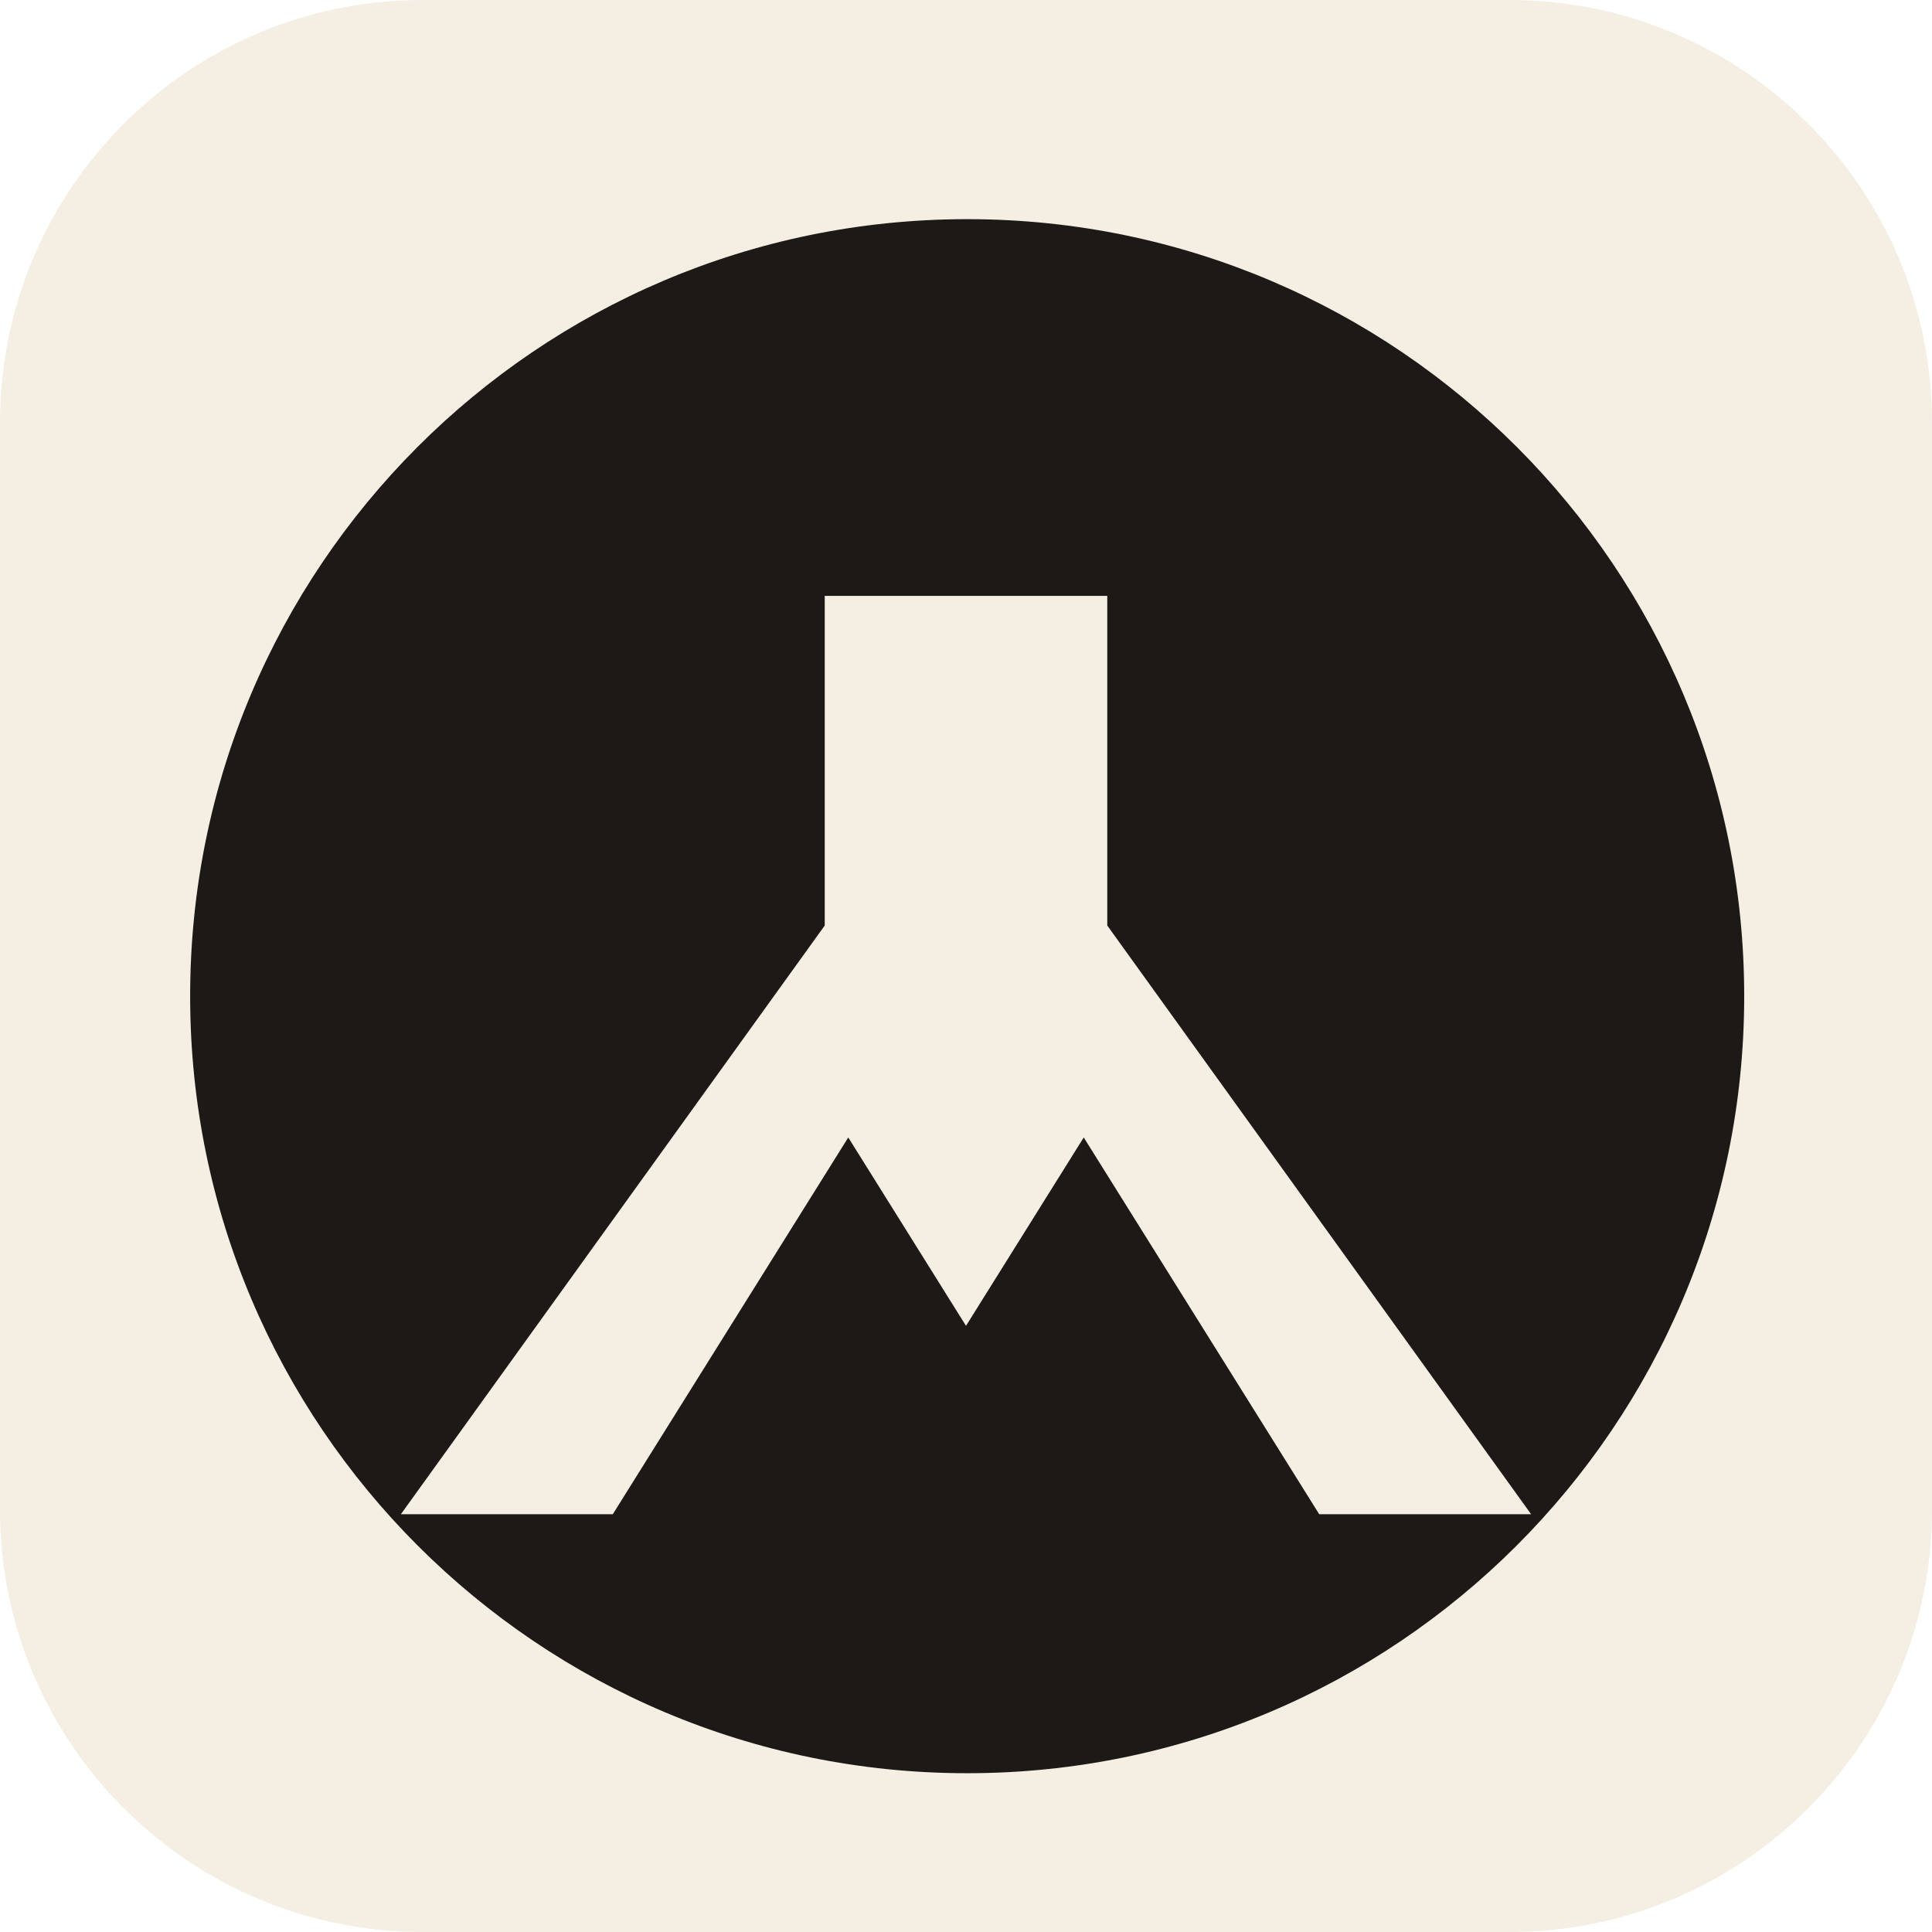
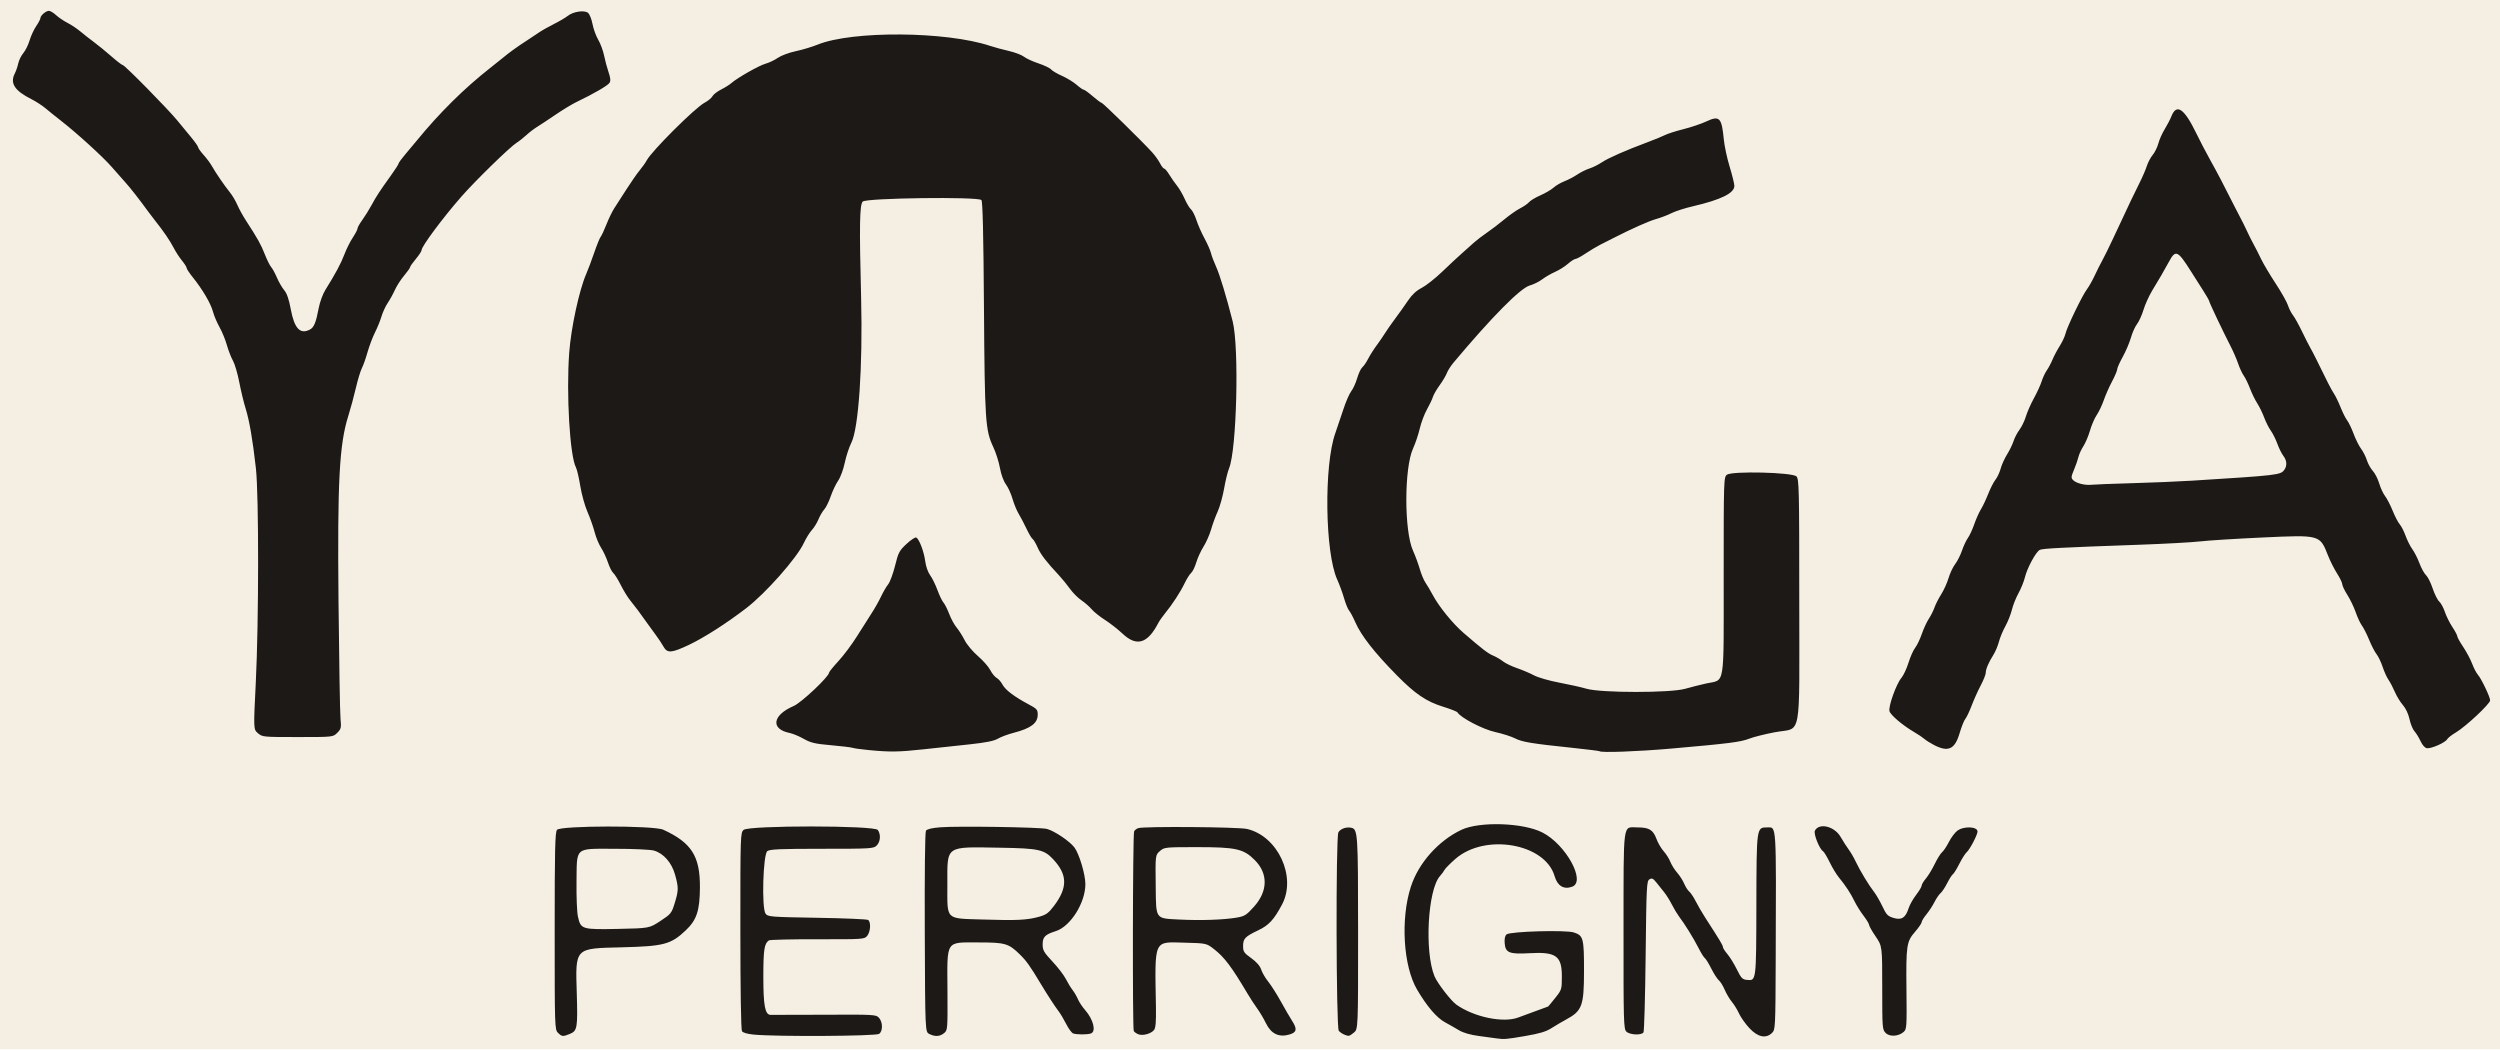
- <svg xmlns="http://www.w3.org/2000/svg" viewBox="0 0 64 64">
-   <rect width="64" height="64" rx="14" fill="#f4eee3" />
-   <g transform="translate(32 33) scale(0.39) translate(-232 -92)" fill="#1c1916">
-     <path fill-rule="evenodd" d="M232 26a66 66 0 1 0 .2 0z M220 58h24v28l36 50h-18l-20-32-10 16-10-16-20 32h-18l36-50V58z" />
-   </g>
+ <svg xmlns="http://www.w3.org/2000/svg" viewBox="103.4 34.4 1521.6 638.6" fill="#1c1916">
+   <rect x="103.4" y="34.4" width="1521.6" height="638.6" fill="#f4eee3" />
+   <path fill-rule="evenodd" d="M1014.00 666.37C1012.62 666.18 1007.87 665.53 1003.43 664.93C998.26 664.24 993.95 662.99 991.43 661.47C989.27 660.17 985.44 657.98 982.92 656.62C977.82 653.86 971.91 646.95 965.89 636.72C957.48 622.44 955.75 593.77 962.11 574.09C966.75 559.73 978.77 546.18 992.80 539.50C1003.86 534.24 1030.42 535.09 1042.17 541.09C1056.39 548.34 1068.80 570.84 1060.36 574.05C1055.24 576.00 1051.33 573.66 1049.57 567.59C1043.79 547.71 1007.23 541.40 989.20 557.17C986.06 559.92 983.10 562.91 982.61 563.83C982.13 564.75 980.88 566.44 979.84 567.59C972.38 575.85 970.31 613.55 976.49 628.58C978.21 632.77 986.47 643.49 989.79 645.85C1000.53 653.46 1018.36 657.17 1027.50 653.68C1032.79 651.67 1045.46 647.01 1045.66 647.00C1045.76 647.00 1047.67 644.69 1049.91 641.87C1053.95 636.81 1054.00 636.63 1054.00 628.54C1054.00 616.15 1050.41 613.62 1034.18 614.56C1022.02 615.26 1019.63 614.28 1019.20 608.39C1019.00 605.73 1019.41 603.91 1020.38 603.10C1022.57 601.29 1056.40 600.32 1061.29 601.93C1067.12 603.85 1067.50 605.31 1067.49 625.61C1067.47 646.57 1066.32 649.67 1056.69 654.87C1054.02 656.32 1049.92 658.73 1047.57 660.24C1044.39 662.29 1040.35 663.49 1031.56 664.99C1019.92 666.98 1018.87 667.06 1014.00 666.37Z M443.00 663.00C441.04 661.04 441.00 659.67 441.00 601.19C441.00 551.77 441.24 541.05 442.39 539.49C444.32 536.85 501.33 536.76 507.07 539.39C524.28 547.27 529.51 555.50 529.40 574.50C529.31 588.71 527.45 594.34 520.74 600.68C511.74 609.20 507.43 610.34 481.85 610.97C452.92 611.68 453.61 610.97 454.45 639.18C455.07 659.83 454.74 661.79 450.40 663.61C446.04 665.43 445.38 665.38 443.00 663.00Z M562.21 664.10C558.25 663.72 555.58 662.95 554.98 662.00C554.41 661.10 554.02 636.70 554.02 600.90C554.00 542.63 554.04 541.27 555.99 539.51C559.09 536.70 635.61 536.74 637.66 539.55C639.61 542.22 639.30 546.70 637.00 549.00C635.09 550.91 633.67 551.00 603.69 551.00C578.25 551.00 572.02 551.27 570.44 552.42C567.81 554.34 566.88 587.13 569.36 590.50C570.76 592.40 572.30 592.52 600.67 593.00C617.08 593.27 631.06 593.86 631.75 594.31C633.58 595.50 633.27 601.44 631.24 603.95C629.52 606.08 629.05 606.11 600.99 606.06C585.32 606.03 572.00 606.34 571.40 606.75C568.56 608.68 568.00 612.38 568.00 628.98C568.00 646.38 569.01 651.85 572.28 652.09C572.95 652.14 587.69 652.10 605.02 652.01C635.27 651.85 636.62 651.92 638.34 653.82C640.76 656.50 640.83 661.92 638.47 663.65C636.53 665.07 576.12 665.42 562.21 664.10Z M669.00 663.71C666.50 662.44 666.50 662.44 666.26 601.97C666.12 565.80 666.40 540.91 666.96 540.03C667.58 539.05 670.46 538.35 675.60 537.93C685.97 537.08 736.70 537.85 740.61 538.92C745.23 540.17 754.40 546.35 757.31 550.16C760.24 554.01 764.00 566.57 764.00 572.54C764.00 583.90 754.94 598.29 746.00 601.12C739.47 603.18 738.00 604.65 738.00 609.15C738.00 612.78 738.69 613.98 744.00 619.66C747.29 623.18 750.96 627.96 752.13 630.28C753.31 632.60 755.15 635.62 756.23 637.00C757.30 638.38 758.76 640.88 759.47 642.57C760.17 644.26 762.14 647.23 763.84 649.16C768.85 654.87 770.68 662.14 767.42 663.39C765.36 664.18 758.62 664.17 756.54 663.38C755.64 663.03 753.74 660.44 752.32 657.63C750.89 654.81 748.85 651.38 747.79 650.00C745.68 647.28 740.95 640.01 737.00 633.44C730.20 622.12 728.16 619.25 724.00 615.19C717.26 608.61 715.14 608.00 698.99 608.00C678.68 608.00 679.88 606.15 680.06 637.21C680.19 661.06 680.16 661.45 677.99 663.21C675.40 665.31 672.48 665.47 669.00 663.71Z M796.34 663.93C795.17 663.50 793.87 662.60 793.46 661.93C792.63 660.59 792.82 542.63 793.66 540.45C793.95 539.70 795.11 538.78 796.25 538.42C799.89 537.27 857.11 537.71 862.39 538.94C881.19 543.30 892.66 568.07 883.69 584.93C878.78 594.17 875.68 597.53 869.28 600.58C861.16 604.46 860.00 605.66 860.00 610.16C860.00 613.62 860.49 614.36 864.94 617.55C868.21 619.90 870.26 622.26 871.02 624.55C871.64 626.44 873.58 629.76 875.33 631.91C877.07 634.07 880.52 639.51 883.00 643.99C885.48 648.48 888.51 653.71 889.75 655.62C893.06 660.72 892.70 662.71 888.25 664.03C881.85 665.93 877.06 663.66 873.94 657.24C872.52 654.35 870.13 650.30 868.61 648.24C867.10 646.18 864.43 642.09 862.68 639.14C853.04 622.87 848.64 617.02 842.39 612.15C837.70 608.50 837.70 608.50 824.45 608.15C805.27 607.65 806.24 605.48 806.95 647.50C807.09 656.18 806.78 659.99 805.83 661.25C804.11 663.52 799.08 664.94 796.34 663.93Z M921.47 664.05C920.35 663.59 918.89 662.58 918.23 661.78C916.62 659.84 916.38 544.02 917.99 541.03C919.12 538.91 922.64 537.59 925.65 538.17C929.85 538.98 929.97 540.72 929.99 602.18C930.00 660.85 930.00 660.85 927.37 662.93C924.46 665.21 924.38 665.23 921.47 664.05Z M1168.23 660.25C1165.78 657.64 1162.92 653.61 1161.86 651.29C1160.81 648.98 1158.84 645.78 1157.49 644.17C1156.14 642.57 1154.19 639.28 1153.16 636.87C1152.12 634.45 1150.50 631.83 1149.56 631.05C1148.61 630.26 1146.53 627.04 1144.94 623.88C1143.35 620.73 1141.57 617.86 1141.00 617.50C1140.43 617.14 1138.66 614.30 1137.08 611.18C1134.21 605.50 1128.76 596.71 1125.18 592.00C1124.14 590.62 1122.26 587.48 1121.00 585.00C1119.75 582.52 1117.65 579.15 1116.33 577.50C1115.01 575.85 1112.85 573.15 1111.53 571.50C1109.53 569.01 1108.81 568.69 1107.31 569.61C1105.62 570.64 1105.47 573.68 1105.00 616.11C1104.72 641.07 1104.14 662.06 1103.69 662.75C1102.47 664.64 1095.30 664.30 1093.25 662.25C1091.62 660.62 1091.50 656.36 1091.55 600.63C1091.61 532.66 1090.88 538.00 1100.14 538.00C1107.07 538.00 1109.54 539.49 1111.54 544.87C1112.48 547.42 1114.48 550.85 1115.97 552.50C1117.46 554.15 1119.30 557.05 1120.04 558.95C1120.79 560.84 1122.67 563.83 1124.21 565.58C1125.75 567.34 1127.65 570.32 1128.45 572.22C1129.24 574.11 1130.62 576.27 1131.52 577.02C1132.42 577.76 1134.20 580.43 1135.47 582.94C1136.75 585.45 1139.30 589.84 1141.14 592.71C1150.43 607.10 1152.00 609.72 1152.00 610.74C1152.00 611.35 1153.24 613.30 1154.75 615.07C1156.26 616.84 1158.85 621.04 1160.50 624.39C1163.11 629.70 1163.90 630.54 1166.59 630.80C1172.37 631.37 1172.30 631.94 1172.40 585.07C1172.51 537.61 1172.46 538.00 1179.03 538.00C1184.73 538.00 1184.48 534.01 1184.16 619.75C1184.01 659.56 1183.93 661.07 1182.00 663.00C1178.30 666.70 1173.35 665.71 1168.23 660.25Z M1251.11 663.11C1249.07 661.07 1249.00 660.12 1249.00 635.63C1249.00 610.27 1249.00 610.27 1245.00 604.38C1242.80 601.15 1241.00 597.97 1241.00 597.33C1241.00 596.68 1239.47 594.15 1237.60 591.70C1235.73 589.25 1233.26 585.28 1232.10 582.88C1229.83 578.16 1226.69 573.39 1222.50 568.28C1221.05 566.51 1218.56 562.39 1216.98 559.12C1215.40 555.86 1213.58 552.86 1212.95 552.47C1210.72 551.09 1207.06 541.76 1208.03 539.95C1210.66 535.02 1219.94 537.30 1223.68 543.79C1225.17 546.38 1227.39 549.85 1228.62 551.50C1229.85 553.15 1231.81 556.53 1232.96 559.00C1235.43 564.27 1240.90 573.29 1244.10 577.37C1245.34 578.95 1247.59 582.86 1249.11 586.06C1251.52 591.17 1252.35 592.02 1255.93 593.10C1260.82 594.56 1263.21 593.00 1265.08 587.13C1265.72 585.13 1267.76 581.51 1269.62 579.09C1271.48 576.66 1273.00 574.11 1273.00 573.41C1273.00 572.72 1274.16 570.77 1275.58 569.09C1277.00 567.40 1279.43 563.41 1280.97 560.22C1282.51 557.04 1284.54 553.80 1285.47 553.03C1286.40 552.26 1288.23 549.50 1289.54 546.91C1290.86 544.32 1293.13 541.25 1294.60 540.10C1298.43 537.08 1307.00 537.38 1307.00 540.52C1307.00 542.49 1302.26 551.54 1300.43 553.06C1299.56 553.78 1297.53 556.96 1295.94 560.12C1294.35 563.27 1292.58 566.14 1292.00 566.50C1291.43 566.85 1289.88 569.28 1288.56 571.88C1287.24 574.49 1285.41 577.24 1284.50 578.00C1283.60 578.75 1281.92 581.20 1280.79 583.43C1279.65 585.67 1277.43 589.07 1275.86 590.98C1274.29 592.89 1273.00 595.00 1273.00 595.67C1273.00 596.33 1271.22 598.94 1269.04 601.45C1263.77 607.54 1263.46 609.63 1263.75 637.09C1263.99 659.09 1263.88 660.80 1262.13 662.39C1258.99 665.22 1253.58 665.58 1251.11 663.11Z M505.34 594.95C511.75 590.74 512.16 590.23 514.03 584.16C516.44 576.37 516.46 574.63 514.27 566.76C512.23 559.41 507.20 553.70 501.31 552.07C499.22 551.49 488.68 551.01 477.90 551.01C452.75 551.00 454.57 549.43 454.29 571.35C454.18 580.23 454.56 589.64 455.15 592.27C456.87 600.03 457.51 600.23 479.56 599.77C498.62 599.37 498.62 599.37 505.34 594.95Z M735.74 592.40C740.16 591.18 741.58 590.14 744.92 585.73C753.31 574.60 753.16 566.74 744.38 557.36C738.85 551.46 735.59 550.75 712.50 550.36C678.31 549.79 680.00 548.63 680.00 572.53C680.00 594.90 678.39 593.31 701.85 594.06C722.22 594.71 728.47 594.41 735.74 592.40Z M855.99 592.91C860.93 592.07 861.99 591.41 866.64 586.24C875.12 576.82 875.30 566.07 867.11 557.88C860.24 551.00 855.73 550.00 831.65 550.00C812.82 550.00 812.02 550.08 809.52 552.25C806.54 554.83 806.57 554.56 806.82 574.56C807.05 594.11 806.48 593.33 821.17 594.07C834.12 594.73 848.00 594.26 855.99 592.91Z M632.12 490.92C627.50 490.47 623.07 489.86 622.27 489.55C621.47 489.24 615.61 488.54 609.25 487.98C599.46 487.12 596.90 486.52 592.59 484.09C589.79 482.51 585.92 480.89 584.00 480.51C572.23 478.14 573.52 469.66 586.50 464.08C591.16 462.08 608.00 446.19 608.00 443.79C608.00 443.33 610.59 440.15 613.75 436.72C616.91 433.29 621.98 426.52 625.00 421.66C628.02 416.80 632.02 410.50 633.89 407.66C635.75 404.82 638.33 400.25 639.63 397.50C640.92 394.75 642.89 391.38 644.00 390.00C645.10 388.62 646.98 383.55 648.17 378.73C650.16 370.67 650.73 369.59 655.18 365.43C657.84 362.94 660.52 361.20 661.13 361.58C662.96 362.71 665.76 370.17 666.53 375.98C666.95 379.15 668.20 382.73 669.50 384.48C670.74 386.14 672.74 390.20 673.95 393.50C675.16 396.80 676.82 400.24 677.63 401.14C678.44 402.04 680.01 405.16 681.12 408.07C682.23 410.98 684.25 414.70 685.62 416.33C686.99 417.95 689.20 421.44 690.53 424.07C691.88 426.73 695.44 430.98 698.57 433.67C701.66 436.33 705.05 440.17 706.10 442.22C707.15 444.26 708.90 446.41 709.99 447.00C711.09 447.58 712.65 449.36 713.48 450.95C715.16 454.21 720.72 458.45 729.25 462.98C734.48 465.75 735.00 466.33 735.00 469.34C735.00 474.57 730.86 477.69 720.25 480.44C716.83 481.32 712.55 482.92 710.73 484.00C708.37 485.39 703.42 486.38 693.46 487.45C685.78 488.27 673.20 489.63 665.50 490.46C650.40 492.10 645.09 492.17 632.12 490.92Z M1076.92 491.62C1076.69 491.42 1069.30 490.50 1060.50 489.57C1035.58 486.97 1029.80 486.01 1025.50 483.79C1023.30 482.66 1017.85 480.92 1013.40 479.94C1005.89 478.28 992.56 471.33 990.50 468.01C990.18 467.48 986.28 465.93 981.85 464.57C971.58 461.42 964.75 456.79 953.50 445.35C939.81 431.44 931.91 421.33 928.27 413.06C926.93 410.00 925.23 406.82 924.50 406.00C923.77 405.18 922.40 401.80 921.45 398.50C920.50 395.20 918.62 390.07 917.27 387.11C909.82 370.76 909.14 317.53 916.14 298.00C917.22 294.98 919.38 288.59 920.94 283.81C922.49 279.03 924.69 273.94 925.83 272.49C926.97 271.04 928.59 267.47 929.44 264.56C930.29 261.65 931.69 258.67 932.56 257.95C933.43 257.23 935.03 254.89 936.12 252.76C937.21 250.63 939.54 246.95 941.30 244.58C943.06 242.21 945.28 238.98 946.24 237.39C947.19 235.80 949.99 231.80 952.44 228.50C954.90 225.20 958.49 220.15 960.42 217.28C962.81 213.74 965.46 211.28 968.72 209.61C971.35 208.25 976.93 203.85 981.13 199.82C985.32 195.79 990.72 190.76 993.13 188.64C995.53 186.52 998.85 183.56 1000.50 182.06C1002.15 180.57 1005.65 177.88 1008.28 176.10C1010.91 174.32 1015.67 170.69 1018.86 168.04C1022.04 165.39 1026.44 162.30 1028.64 161.18C1030.84 160.06 1033.28 158.37 1034.07 157.41C1034.86 156.46 1037.97 154.59 1041.00 153.26C1044.03 151.93 1047.62 149.82 1049.00 148.57C1050.38 147.32 1053.35 145.59 1055.61 144.71C1057.87 143.84 1061.38 142.00 1063.41 140.62C1065.44 139.25 1068.76 137.60 1070.80 136.95C1072.83 136.31 1076.20 134.64 1078.27 133.24C1082.16 130.62 1092.62 126.02 1106.35 120.88C1110.67 119.27 1115.42 117.32 1116.92 116.54C1118.42 115.77 1123.43 114.17 1128.07 113.00C1132.71 111.83 1138.90 109.74 1141.84 108.36C1149.95 104.56 1151.29 105.90 1152.56 119.12C1152.95 123.18 1154.56 130.72 1156.14 135.87C1157.71 141.03 1159.00 146.28 1159.00 147.55C1159.00 151.97 1150.85 155.97 1133.71 159.96C1128.87 161.08 1123.07 162.95 1120.80 164.10C1118.54 165.26 1114.39 166.85 1111.59 167.64C1107.03 168.92 1096.65 173.53 1085.50 179.23C1083.30 180.35 1079.70 182.17 1077.50 183.28C1075.30 184.38 1071.26 186.80 1068.51 188.64C1065.77 190.49 1062.97 192.00 1062.30 192.00C1061.62 192.00 1059.55 193.34 1057.69 194.97C1055.83 196.60 1052.32 198.81 1049.90 199.87C1047.48 200.93 1043.94 202.98 1042.03 204.42C1040.12 205.86 1036.76 207.53 1034.56 208.12C1028.84 209.66 1011.54 227.14 988.09 255.08C986.43 257.04 984.60 259.93 984.00 261.50C983.41 263.06 981.42 266.40 979.59 268.92C977.75 271.44 975.92 274.62 975.51 276.00C975.11 277.38 973.49 280.78 971.91 283.58C970.34 286.37 968.37 291.59 967.54 295.18C966.71 298.77 964.88 304.21 963.47 307.28C957.99 319.26 957.97 357.68 963.45 369.66C964.74 372.49 966.57 377.43 967.50 380.63C968.43 383.84 969.99 387.59 970.97 388.98C971.94 390.37 973.94 393.75 975.41 396.50C979.22 403.64 987.57 413.92 994.17 419.61C1005.84 429.68 1009.00 432.10 1012.21 433.44C1014.02 434.20 1016.72 435.78 1018.21 436.95C1019.70 438.12 1023.52 439.96 1026.71 441.05C1029.89 442.13 1034.53 444.10 1037.00 445.42C1039.52 446.77 1046.35 448.74 1052.50 449.89C1058.55 451.03 1065.97 452.69 1069.00 453.59C1077.64 456.17 1120.05 456.20 1129.00 453.64C1132.58 452.62 1138.42 451.14 1142.00 450.36C1153.49 447.84 1152.50 454.03 1152.50 384.89C1152.50 326.01 1152.54 324.81 1154.50 323.33C1157.59 320.99 1194.31 321.88 1196.78 324.35C1198.37 325.95 1198.50 331.46 1198.50 400.01C1198.50 486.79 1200.34 476.90 1183.58 480.08C1177.62 481.21 1170.61 482.97 1168.00 484.00C1162.86 486.03 1155.53 486.96 1120.50 490.02C1099.86 491.82 1078.03 492.62 1076.92 491.62Z M1280.50 487.84C1278.30 486.70 1275.67 485.03 1274.66 484.14C1273.64 483.25 1270.88 481.39 1268.51 480.01C1261.53 475.95 1254.11 469.67 1253.42 467.26C1252.62 464.43 1257.53 450.72 1260.69 446.96C1261.96 445.45 1263.90 441.30 1265.00 437.74C1266.10 434.19 1267.91 430.11 1269.04 428.68C1270.16 427.25 1271.98 423.48 1273.07 420.29C1274.17 417.11 1276.10 412.93 1277.36 411.00C1278.63 409.08 1280.19 405.96 1280.84 404.07C1281.49 402.19 1283.33 398.59 1284.92 396.07C1286.52 393.56 1288.51 389.14 1289.36 386.26C1290.20 383.37 1292.01 379.55 1293.37 377.76C1294.74 375.97 1296.62 372.25 1297.55 369.50C1298.48 366.75 1300.10 363.28 1301.16 361.79C1302.22 360.30 1303.95 356.54 1305.02 353.44C1306.09 350.34 1307.90 346.28 1309.04 344.43C1310.19 342.58 1312.19 338.35 1313.49 335.04C1314.78 331.72 1316.78 327.82 1317.92 326.37C1319.06 324.92 1320.48 321.89 1321.08 319.62C1321.68 317.35 1323.43 313.48 1324.97 311.00C1326.51 308.52 1328.28 304.89 1328.91 302.91C1329.54 300.94 1331.18 297.79 1332.56 295.92C1333.94 294.05 1335.70 290.39 1336.47 287.78C1337.25 285.17 1339.43 280.22 1341.33 276.77C1343.23 273.32 1345.34 268.70 1346.03 266.50C1346.72 264.30 1348.13 261.29 1349.17 259.81C1350.20 258.33 1351.76 255.40 1352.62 253.31C1353.48 251.21 1355.46 247.47 1357.02 245.00C1358.58 242.53 1360.16 239.15 1360.53 237.50C1361.43 233.52 1370.71 214.30 1373.57 210.50C1374.81 208.85 1376.97 205.03 1378.37 202.00C1379.78 198.97 1381.81 194.93 1382.90 193.00C1383.98 191.07 1386.97 185.00 1389.55 179.50C1400.75 155.54 1402.36 152.16 1405.47 146.00C1407.28 142.43 1409.33 137.70 1410.02 135.50C1410.72 133.30 1412.34 130.24 1413.62 128.70C1414.90 127.17 1416.45 124.02 1417.06 121.70C1417.67 119.39 1419.41 115.47 1420.94 113.00C1422.46 110.53 1424.27 107.05 1424.96 105.28C1428.12 97.19 1432.77 100.32 1440.13 115.50C1442.26 119.90 1446.01 127.10 1448.47 131.50C1452.85 139.32 1457.64 148.47 1462.63 158.50C1463.99 161.25 1465.97 165.07 1467.02 167.00C1468.07 168.93 1469.86 172.53 1470.99 175.00C1472.12 177.47 1473.92 181.07 1474.99 183.00C1476.06 184.93 1478.10 188.93 1479.52 191.91C1480.95 194.88 1484.95 201.63 1488.42 206.91C1491.88 212.18 1495.26 218.16 1495.92 220.19C1496.57 222.22 1497.97 224.96 1499.02 226.29C1500.06 227.63 1502.52 232.04 1504.47 236.11C1506.43 240.17 1508.69 244.62 1509.49 246.00C1510.30 247.38 1511.95 250.53 1513.15 253.00C1519.49 266.05 1522.42 271.74 1523.95 274.00C1524.89 275.38 1526.69 279.10 1527.96 282.28C1529.22 285.45 1531.03 289.05 1531.98 290.28C1532.93 291.50 1534.70 295.20 1535.93 298.50C1537.15 301.80 1539.18 305.85 1540.42 307.50C1541.67 309.15 1543.27 312.30 1543.97 314.50C1544.67 316.70 1546.31 319.65 1547.61 321.05C1548.92 322.45 1550.66 325.88 1551.49 328.66C1552.32 331.45 1553.93 334.91 1555.07 336.36C1556.20 337.80 1558.27 341.80 1559.66 345.24C1561.05 348.68 1562.98 352.40 1563.96 353.50C1564.93 354.60 1566.54 357.75 1567.53 360.50C1568.52 363.25 1570.37 366.92 1571.64 368.66C1572.92 370.39 1574.88 374.27 1576.00 377.27C1577.12 380.27 1578.91 383.52 1579.98 384.48C1581.04 385.44 1582.85 389.05 1584.00 392.50C1585.15 395.95 1586.95 399.55 1588.00 400.50C1589.06 401.46 1590.61 404.32 1591.46 406.87C1592.31 409.42 1594.35 413.52 1596.00 416.00C1597.64 418.48 1598.99 421.02 1599.00 421.65C1599.00 422.28 1600.62 425.20 1602.60 428.14C1604.58 431.08 1607.03 435.68 1608.04 438.36C1609.06 441.03 1610.59 444.00 1611.45 444.95C1613.55 447.26 1619.00 458.62 1619.00 460.67C1619.00 462.74 1604.17 476.63 1598.19 480.16C1595.71 481.62 1593.29 483.51 1592.81 484.37C1591.68 486.40 1583.15 490.17 1580.53 489.79C1579.29 489.61 1577.79 487.95 1576.65 485.50C1575.63 483.30 1573.96 480.59 1572.94 479.48C1571.91 478.36 1570.56 475.06 1569.94 472.15C1569.25 468.94 1567.66 465.55 1565.93 463.57C1564.35 461.77 1562.14 458.16 1561.02 455.54C1559.89 452.92 1558.14 449.58 1557.13 448.14C1556.11 446.69 1554.52 443.16 1553.58 440.31C1552.64 437.45 1550.97 433.97 1549.87 432.56C1548.77 431.16 1546.75 427.26 1545.38 423.89C1544.01 420.53 1542.02 416.59 1540.96 415.14C1539.90 413.69 1538.19 410.02 1537.16 407.00C1536.12 403.98 1533.86 399.27 1532.14 396.55C1530.41 393.83 1529.00 390.88 1529.00 390.00C1529.00 389.12 1527.58 386.17 1525.84 383.45C1524.11 380.73 1521.64 375.84 1520.36 372.59C1515.32 359.82 1515.67 359.92 1480.49 361.54C1464.55 362.27 1447.45 363.34 1442.49 363.92C1437.54 364.49 1420.89 365.41 1405.49 365.95C1357.67 367.64 1346.56 368.22 1344.86 369.10C1342.52 370.31 1337.28 379.98 1335.87 385.68C1335.22 388.33 1333.43 392.75 1331.90 395.50C1330.38 398.25 1328.59 402.75 1327.93 405.50C1327.27 408.25 1325.49 412.75 1323.96 415.50C1322.43 418.25 1320.66 422.52 1320.02 425.00C1319.37 427.48 1317.86 431.07 1316.64 433.00C1313.71 437.65 1312.00 441.68 1312.00 443.95C1312.00 444.96 1310.61 448.43 1308.91 451.65C1307.21 454.87 1304.72 460.41 1303.38 463.96C1302.03 467.51 1300.32 471.11 1299.57 471.96C1298.81 472.81 1297.24 476.76 1296.06 480.74C1293.18 490.50 1289.17 492.33 1280.50 487.84Z M260.38 480.65C257.66 478.31 257.66 478.31 259.08 449.90C260.93 412.84 260.98 335.81 259.16 319.50C257.22 302.14 255.20 290.41 252.89 283.00C251.77 279.43 250.03 272.20 249.02 266.95C248.00 261.70 246.28 255.85 245.19 253.95C244.10 252.05 242.44 247.80 241.51 244.50C240.59 241.20 238.56 236.25 237.00 233.50C235.45 230.75 233.64 226.47 232.99 224.00C231.69 219.09 226.64 210.51 220.75 203.19C218.69 200.63 217.00 198.07 217.00 197.50C217.00 196.92 215.71 194.89 214.14 192.98C212.57 191.07 210.30 187.56 209.09 185.20C207.00 181.08 202.69 174.78 197.78 168.66C196.53 167.09 194.60 164.57 193.50 163.04C188.82 156.53 182.39 148.32 179.80 145.52C178.26 143.86 174.57 139.67 171.59 136.22C166.21 129.98 149.94 115.17 140.04 107.50C137.20 105.30 133.22 102.10 131.19 100.38C129.16 98.66 125.22 96.11 122.44 94.71C112.31 89.61 109.38 85.08 112.38 79.20C113.14 77.72 114.10 74.92 114.51 73.00C114.92 71.08 116.31 68.24 117.60 66.70C118.90 65.16 120.61 61.70 121.41 59.00C122.21 56.30 124.02 52.39 125.43 50.31C126.84 48.24 128.00 46.03 128.00 45.42C128.00 43.86 131.35 41.00 133.18 41.00C134.02 41.00 135.97 42.17 137.51 43.60C139.05 45.03 142.16 47.13 144.41 48.28C146.66 49.42 150.15 51.74 152.17 53.43C154.18 55.12 157.95 58.08 160.55 60.00C163.14 61.92 167.96 65.86 171.26 68.75C174.55 71.64 177.64 74.00 178.11 74.00C179.29 74.00 205.33 100.46 211.28 107.69C213.91 110.88 217.85 115.66 220.03 118.31C222.21 120.96 224.00 123.54 224.00 124.06C224.00 124.57 225.51 126.68 227.36 128.75C229.21 130.81 231.47 133.85 232.38 135.50C234.49 139.33 240.15 147.59 243.42 151.61C244.81 153.32 246.81 156.69 247.85 159.11C248.90 161.52 251.27 165.84 253.13 168.69C260.23 179.62 262.21 183.16 264.56 189.14C265.89 192.54 267.62 196.03 268.42 196.91C269.21 197.78 270.80 200.70 271.95 203.38C273.10 206.06 275.10 209.52 276.40 211.06C278.03 213.00 279.26 216.58 280.38 222.62C282.57 234.41 286.12 238.14 292.11 234.94C294.51 233.66 295.74 230.62 297.38 221.92C298.07 218.29 299.87 213.34 301.39 210.91C307.59 201.00 310.97 194.69 313.01 189.25C314.19 186.09 316.47 181.51 318.08 179.08C319.68 176.65 321.00 174.13 321.00 173.48C321.00 172.83 322.32 170.48 323.93 168.26C325.54 166.03 328.04 162.03 329.48 159.36C332.44 153.87 334.47 150.76 341.25 141.33C343.86 137.70 346.00 134.37 346.00 133.92C346.00 133.48 347.84 130.96 350.10 128.31C352.35 125.66 355.48 121.92 357.05 120.00C370.70 103.27 386.00 88.12 401.50 75.97C404.25 73.82 407.85 70.93 409.50 69.56C413.40 66.32 418.45 62.68 423.80 59.25C426.16 57.74 429.54 55.49 431.30 54.26C433.06 53.03 437.20 50.68 440.50 49.04C443.80 47.39 447.62 45.15 449.00 44.05C452.26 41.45 458.93 40.43 461.24 42.18C462.20 42.91 463.44 45.94 464.00 48.92C464.56 51.91 466.13 56.26 467.50 58.59C468.87 60.92 470.47 65.23 471.06 68.16C471.65 71.10 472.87 75.66 473.78 78.30C474.98 81.78 475.14 83.56 474.39 84.80C473.38 86.45 464.76 91.46 454.50 96.37C451.75 97.68 445.96 101.18 441.64 104.13C437.31 107.08 432.23 110.44 430.34 111.60C428.46 112.75 425.47 115.03 423.71 116.67C421.94 118.30 419.31 120.37 417.86 121.27C413.81 123.77 392.61 144.46 384.10 154.20C372.69 167.27 360.00 184.35 360.00 186.63C360.00 187.28 358.43 189.70 356.50 192.00C354.57 194.30 353.00 196.55 353.00 197.00C353.00 197.45 351.36 199.77 349.35 202.16C347.34 204.54 344.83 208.44 343.77 210.82C342.71 213.20 340.75 216.75 339.42 218.72C338.08 220.68 336.37 224.40 335.60 226.97C334.84 229.54 333.05 233.94 331.63 236.73C330.22 239.53 328.19 244.90 327.12 248.66C326.06 252.42 324.49 256.85 323.64 258.51C322.79 260.16 321.15 265.56 320.00 270.51C318.86 275.45 316.78 283.09 315.40 287.49C309.91 304.91 308.73 327.21 309.43 400.50C309.78 436.25 310.32 468.28 310.64 471.68C311.18 477.38 311.03 478.06 308.66 480.43C306.09 483.00 306.09 483.00 284.60 483.00C263.50 483.00 263.06 482.96 260.38 480.65Z M507.20 427.90C506.27 426.19 504.15 423.01 502.50 420.81C500.85 418.62 498.51 415.40 497.30 413.66C493.74 408.55 489.69 403.13 486.88 399.70C485.44 397.94 482.89 393.77 481.21 390.44C479.54 387.11 477.48 383.81 476.64 383.11C475.80 382.42 474.34 379.52 473.40 376.67C472.45 373.83 470.60 369.86 469.27 367.84C467.95 365.83 466.18 361.56 465.34 358.34C464.51 355.13 462.53 349.53 460.94 345.90C459.35 342.26 457.39 335.19 456.58 330.18C455.77 325.17 454.59 320.11 453.96 318.93C450.22 311.94 448.00 274.07 449.85 249.00C450.97 233.89 455.95 210.85 460.21 201.11C461.31 198.58 463.51 192.73 465.09 188.13C466.66 183.53 468.43 179.19 469.01 178.49C469.59 177.79 471.18 174.38 472.54 170.91C473.90 167.43 476.06 162.99 477.34 161.05C478.62 159.10 481.96 153.90 484.77 149.50C487.58 145.10 491.19 139.93 492.79 138.00C494.40 136.07 496.30 133.38 497.02 132.01C499.98 126.37 526.57 99.87 532.22 96.93C534.26 95.86 536.41 94.10 537.00 93.00C537.59 91.90 539.96 90.05 542.28 88.89C544.60 87.73 547.40 85.98 548.50 85.01C552.14 81.79 565.44 74.24 569.38 73.16C571.52 72.57 574.89 70.96 576.88 69.58C578.87 68.20 583.75 66.39 587.72 65.56C591.69 64.72 597.69 62.92 601.06 61.55C622.12 53.00 679.33 53.42 706.00 62.32C708.48 63.15 713.56 64.53 717.31 65.39C721.06 66.25 725.24 67.83 726.62 68.91C727.99 69.99 731.97 71.83 735.48 72.99C738.98 74.16 742.43 75.81 743.13 76.66C743.84 77.51 746.85 79.29 749.82 80.60C752.79 81.91 756.76 84.34 758.65 85.99C760.53 87.65 762.48 89.00 762.97 89.00C763.47 89.00 765.96 90.80 768.50 93.00C771.04 95.20 773.48 97.00 773.91 97.00C774.66 97.00 797.86 119.71 804.55 127.00C806.31 128.93 808.50 131.96 809.41 133.75C810.31 135.54 811.45 137.00 811.94 137.00C812.44 137.00 813.86 138.69 815.10 140.75C816.35 142.81 818.46 145.82 819.78 147.44C821.11 149.06 823.20 152.66 824.44 155.44C825.67 158.22 827.40 161.10 828.28 161.83C829.17 162.56 830.65 165.48 831.58 168.33C832.50 171.17 834.72 176.20 836.51 179.50C838.30 182.80 840.08 186.84 840.46 188.48C840.84 190.13 842.26 193.88 843.61 196.83C845.81 201.65 849.82 214.89 853.65 230.00C857.66 245.86 856.13 308.27 851.44 319.48C850.62 321.46 849.26 327.00 848.43 331.79C847.59 336.58 845.85 342.82 844.55 345.66C843.26 348.49 841.44 353.44 840.52 356.66C839.59 359.87 837.52 364.57 835.91 367.10C834.30 369.64 832.31 373.97 831.49 376.73C830.67 379.50 829.27 382.36 828.39 383.09C827.51 383.82 825.70 386.69 824.37 389.46C821.80 394.82 816.90 402.32 812.35 407.88C810.83 409.73 809.02 412.33 808.34 413.65C801.86 426.14 795.21 428.13 786.69 420.12C783.84 417.44 778.97 413.64 775.89 411.68C772.80 409.72 769.19 406.82 767.86 405.24C766.53 403.66 763.71 401.20 761.60 399.76C759.48 398.32 756.35 395.18 754.63 392.78C752.91 390.37 750.05 386.85 748.28 384.95C740.20 376.29 736.87 371.96 734.98 367.69C733.86 365.16 732.46 362.78 731.87 362.42C731.28 362.06 729.60 359.23 728.14 356.13C726.67 353.03 724.52 348.93 723.35 347.00C722.18 345.07 720.52 341.02 719.66 338.00C718.79 334.98 716.99 331.01 715.65 329.20C714.19 327.22 712.72 323.19 712.00 319.20C711.33 315.51 709.52 309.80 707.96 306.50C703.12 296.25 702.75 290.59 702.28 221.51C701.97 176.47 701.51 157.12 700.73 156.17C698.94 154.02 630.70 154.87 628.49 157.08C626.59 158.99 626.38 171.39 627.51 215.89C628.56 257.22 625.99 295.13 621.54 303.91C620.18 306.60 618.39 312.07 617.55 316.07C616.72 320.07 614.92 324.96 613.55 326.93C612.18 328.91 610.13 333.20 609.01 336.47C607.89 339.73 606.12 343.33 605.08 344.45C604.04 345.58 602.45 348.30 601.54 350.50C600.64 352.70 598.83 355.62 597.53 357.00C596.23 358.38 594.00 361.98 592.59 365.00C588.33 374.10 569.41 395.49 557.63 404.53C545.51 413.83 531.99 422.48 522.77 426.86C512.08 431.93 509.51 432.10 507.20 427.90Z M1401.00 328.49C1412.83 328.17 1429.25 327.48 1437.50 326.96C1490.00 323.67 1491.43 323.50 1493.72 320.36C1495.52 317.90 1495.31 314.67 1493.16 311.88C1492.14 310.57 1490.49 307.25 1489.49 304.50C1488.49 301.75 1486.69 298.15 1485.50 296.50C1484.30 294.85 1482.49 291.25 1481.47 288.50C1480.44 285.75 1478.55 281.87 1477.26 279.88C1475.96 277.89 1474.00 273.87 1472.88 270.94C1471.77 268.01 1470.05 264.46 1469.05 263.06C1468.05 261.65 1466.49 258.31 1465.59 255.62C1464.68 252.94 1462.63 248.21 1461.03 245.12C1456.60 236.55 1448.00 218.43 1448.00 217.66C1448.00 217.28 1446.35 214.39 1444.33 211.23C1442.31 208.08 1438.95 202.80 1436.87 199.50C1428.82 186.75 1427.54 186.20 1423.48 193.75C1422.08 196.36 1419.99 200.07 1418.84 202.00C1417.69 203.93 1415.17 208.13 1413.25 211.35C1411.33 214.56 1408.96 219.83 1407.98 223.06C1407.01 226.28 1405.25 230.13 1404.09 231.62C1402.92 233.10 1401.24 236.83 1400.36 239.91C1399.48 242.98 1397.24 248.24 1395.38 251.60C1393.52 254.95 1392.00 258.37 1392.00 259.21C1392.00 260.04 1390.59 263.36 1388.87 266.59C1387.14 269.82 1384.88 274.94 1383.84 277.97C1382.80 280.99 1380.87 285.05 1379.55 286.99C1378.23 288.92 1376.38 293.19 1375.44 296.48C1374.49 299.77 1372.69 304.04 1371.42 305.98C1370.16 307.92 1368.81 310.85 1368.43 312.50C1368.05 314.15 1366.83 317.67 1365.72 320.31C1363.90 324.65 1363.85 325.28 1365.24 326.67C1367.15 328.58 1372.53 329.90 1376.50 329.44C1378.15 329.24 1389.17 328.82 1401.00 328.49Z" />
</svg>
